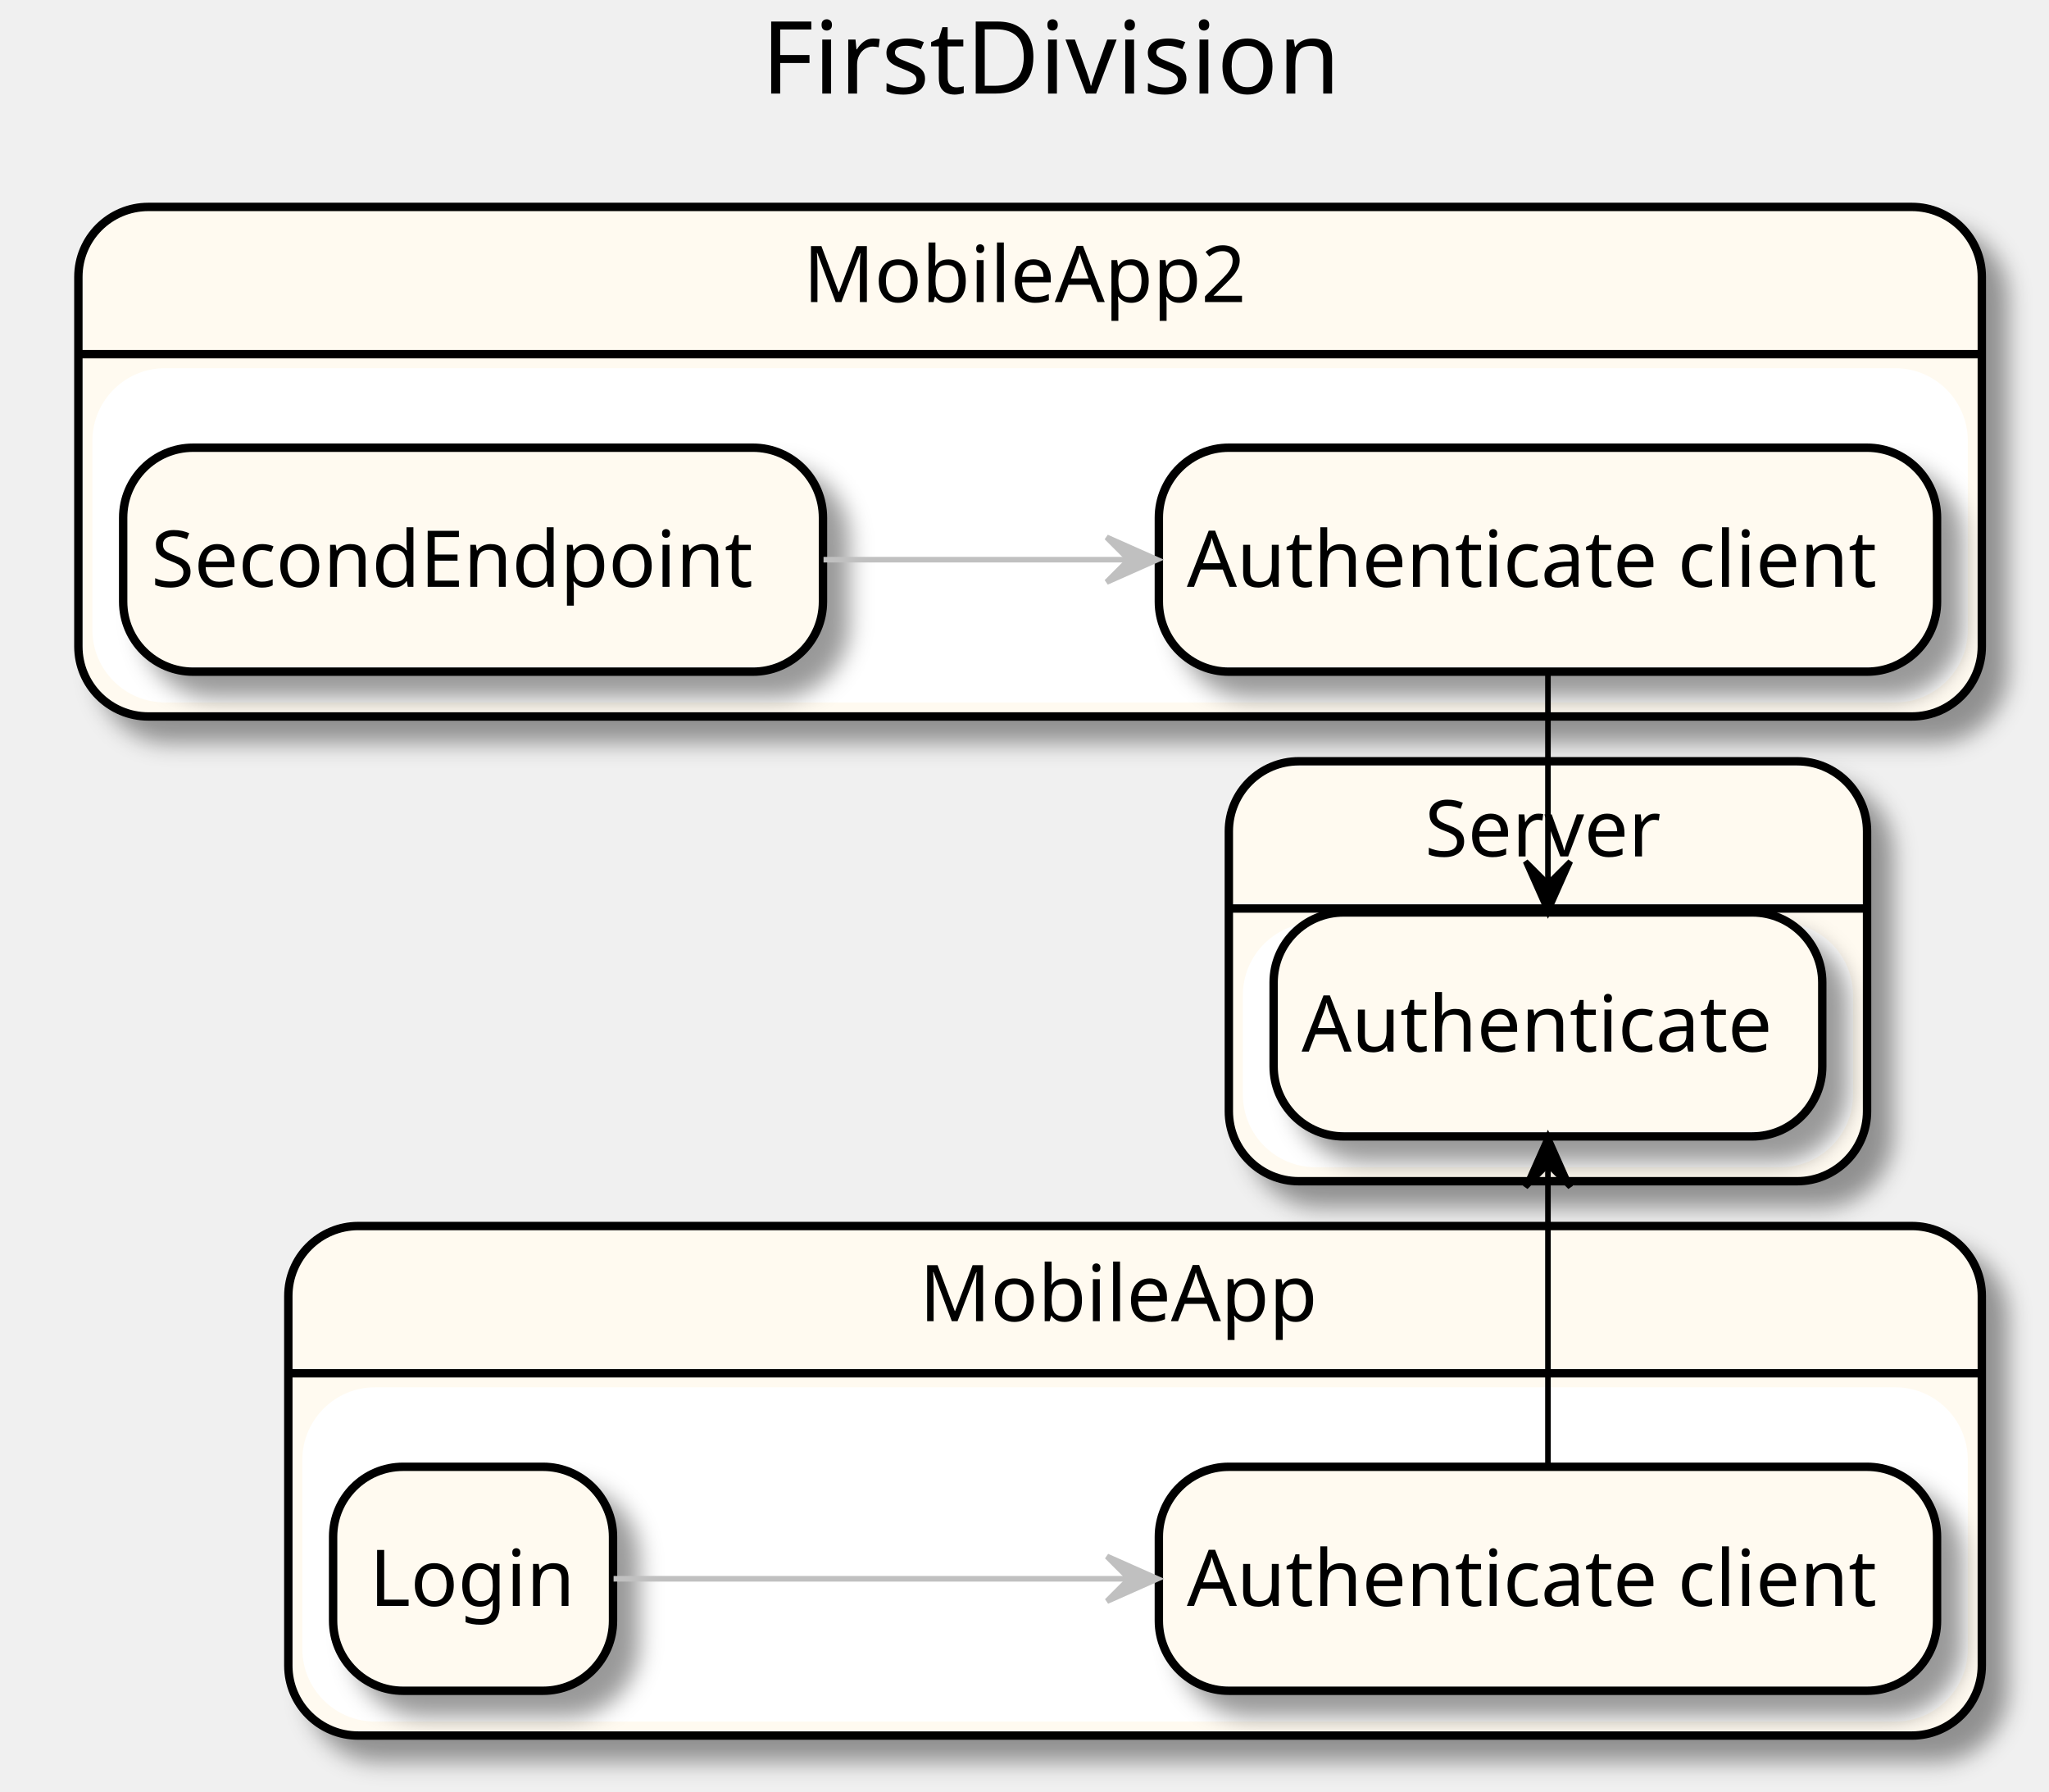
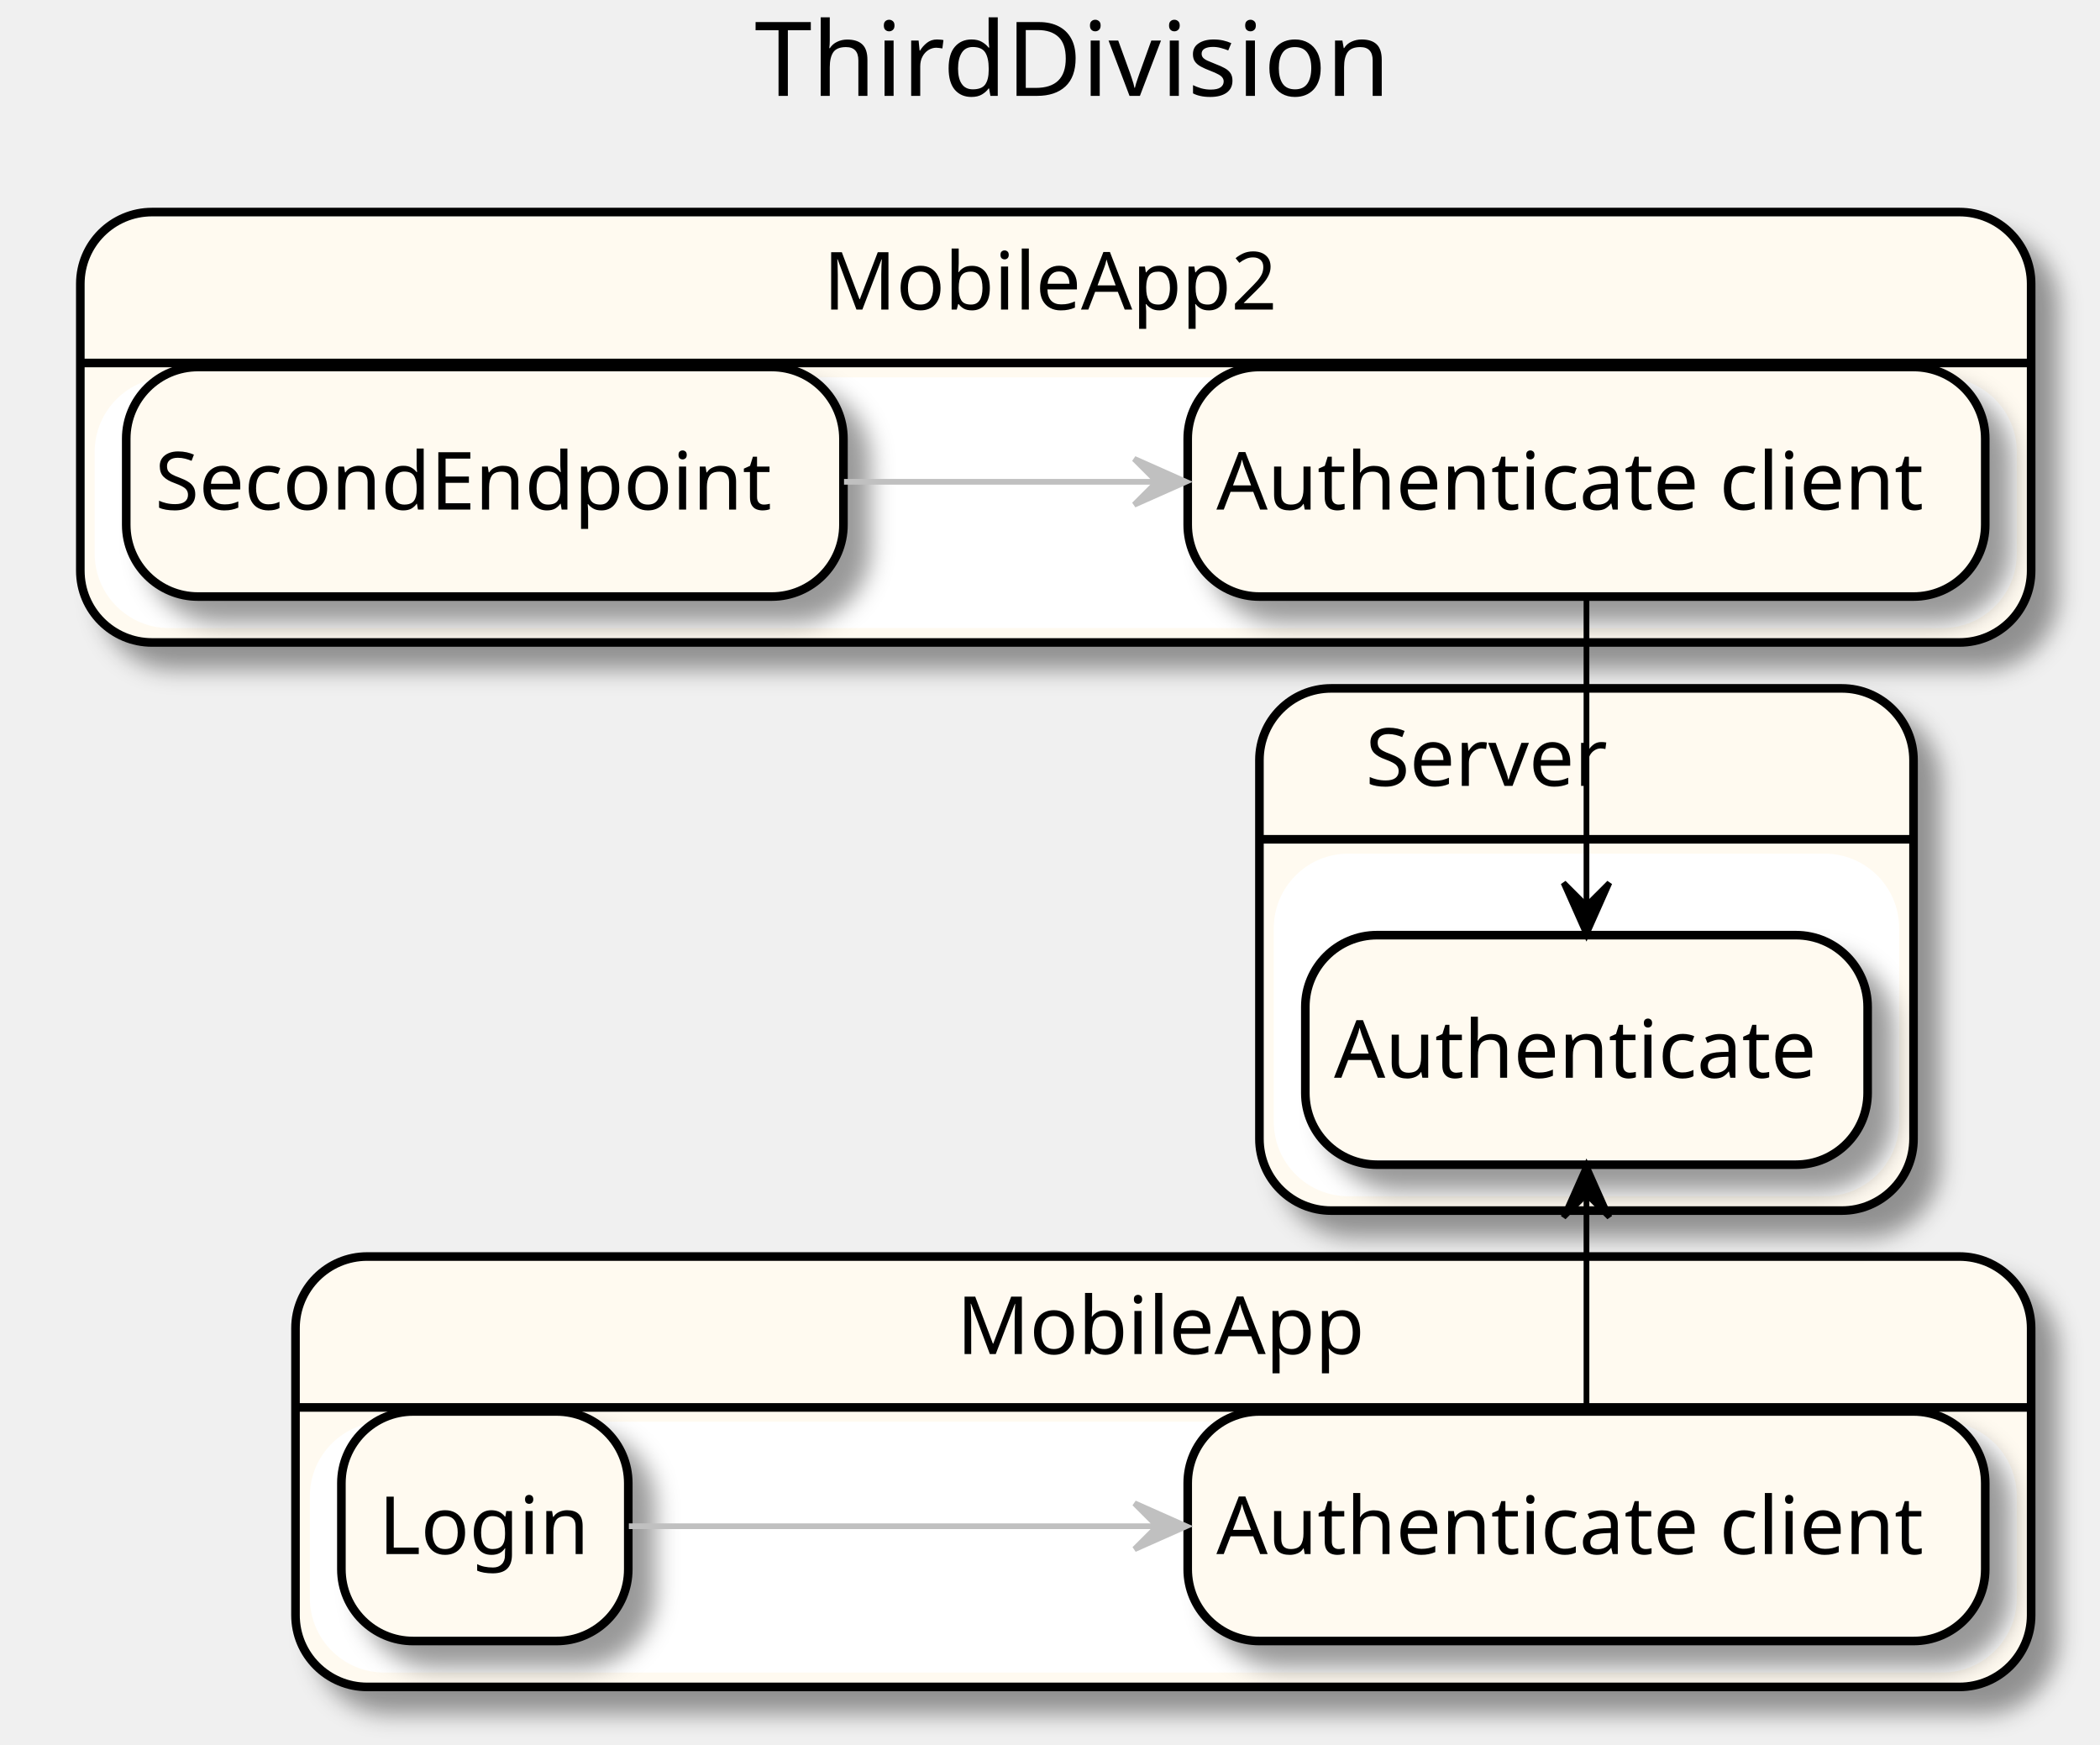
- <svg xmlns="http://www.w3.org/2000/svg" contentScriptType="application/ecmascript" contentStyleType="text/css" height="320px" preserveAspectRatio="none" style="width:366px;height:320px;" version="1.1" viewBox="0 0 366 320" width="366px" zoomAndPan="magnify">
+ <svg xmlns="http://www.w3.org/2000/svg" contentScriptType="application/ecmascript" contentStyleType="text/css" height="304px" preserveAspectRatio="none" style="width:366px;height:304px;" version="1.1" viewBox="0 0 366 304" width="366px" zoomAndPan="magnify">
  <defs>
-     <filter height="300%" id="f1r19et0ckgh4h" width="300%" x="-1" y="-1">
+     <filter height="300%" id="futi05fps9k2a" width="300%" x="-1" y="-1">
      <feGaussianBlur result="blurOut" stdDeviation="2.0" />
      <feColorMatrix in="blurOut" result="blurOut2" type="matrix" values="0 0 0 0 0 0 0 0 0 0 0 0 0 0 0 0 0 0 .4 0" />
      <feOffset dx="4.0" dy="4.0" in="blurOut2" result="blurOut3" />
      <feBlend in="SourceGraphic" in2="blurOut3" mode="normal" />
    </filter>
  </defs>
  <g>
-     <text fill="#000000" font-family="sans-serif" font-size="18" lengthAdjust="spacingAndGlyphs" textLength="108" x="136" y="16.708">FirstDivision</text>
-     <rect fill="#FFFAF0" filter="url(#f1r19et0ckgh4h)" height="91" rx="12.5" ry="12.5" style="stroke: #000000; stroke-width: 1.5;" width="302.5" x="51.5" y="218.953" />
-     <rect fill="#FFFFFF" height="58.703" rx="12.5" ry="12.5" style="stroke: #FFFFFF; stroke-width: 1.0;" width="296.5" x="54.5" y="248.25" />
+     <text fill="#000000" font-family="sans-serif" font-size="18" lengthAdjust="spacingAndGlyphs" textLength="117" x="131.5" y="16.708">ThirdDivision</text>
+     <rect fill="#FFFAF0" filter="url(#futi05fps9k2a)" height="75" rx="12.5" ry="12.5" style="stroke: #000000; stroke-width: 1.5;" width="302.5" x="51.5" y="218.953" />
+     <rect fill="#FFFFFF" height="42.703" rx="12.5" ry="12.5" style="stroke: #FFFFFF; stroke-width: 1.0;" width="296.5" x="54.5" y="248.25" />
    <line style="stroke: #000000; stroke-width: 1.5;" x1="51.5" x2="354" y1="245.25" y2="245.25" />
-     <text fill="#000000" font-family="sans-serif" font-size="14" lengthAdjust="spacingAndGlyphs" textLength="72" x="164.25" y="235.948">MobileApp</text>
-     <rect fill="#FFFAF0" filter="url(#f1r19et0ckgh4h)" height="91" rx="12.5" ry="12.5" style="stroke: #000000; stroke-width: 1.5;" width="340" x="14" y="36.953" />
-     <rect fill="#FFFFFF" height="58.703" rx="12.5" ry="12.5" style="stroke: #FFFFFF; stroke-width: 1.0;" width="334" x="17" y="66.25" />
+     <text fill="#000000" font-family="sans-serif" font-size="14" lengthAdjust="spacingAndGlyphs" textLength="72" x="166.75" y="235.948">MobileApp</text>
+     <rect fill="#FFFAF0" filter="url(#futi05fps9k2a)" height="75" rx="12.5" ry="12.5" style="stroke: #000000; stroke-width: 1.5;" width="340" x="14" y="36.953" />
+     <rect fill="#FFFFFF" height="42.703" rx="12.5" ry="12.5" style="stroke: #FFFFFF; stroke-width: 1.0;" width="334" x="17" y="66.25" />
    <line style="stroke: #000000; stroke-width: 1.5;" x1="14" x2="354" y1="63.25" y2="63.25" />
    <text fill="#000000" font-family="sans-serif" font-size="14" lengthAdjust="spacingAndGlyphs" textLength="81" x="143.5" y="53.948">MobileApp2</text>
-     <rect fill="#FFFAF0" filter="url(#f1r19et0ckgh4h)" height="75" rx="12.5" ry="12.5" style="stroke: #000000; stroke-width: 1.5;" width="114" x="219.5" y="135.953" />
-     <rect fill="#FFFFFF" height="42.703" rx="12.5" ry="12.5" style="stroke: #FFFFFF; stroke-width: 1.0;" width="108" x="222.5" y="165.25" />
-     <line style="stroke: #000000; stroke-width: 1.5;" x1="219.5" x2="333.5" y1="162.25" y2="162.25" />
-     <text fill="#000000" font-family="sans-serif" font-size="14" lengthAdjust="spacingAndGlyphs" textLength="44" x="254.5" y="152.948">Server</text>
-     <rect fill="#FFFAF0" filter="url(#f1r19et0ckgh4h)" height="40" rx="12.5" ry="12.5" style="stroke: #000000; stroke-width: 1.5;" width="139" x="207" y="261.953" />
-     <text fill="#000000" font-family="sans-serif" font-size="14" lengthAdjust="spacingAndGlyphs" textLength="129" x="212" y="286.8">Authenticate client</text>
-     <rect fill="#FFFAF0" filter="url(#f1r19et0ckgh4h)" height="40" rx="12.5" ry="12.5" style="stroke: #000000; stroke-width: 1.5;" width="50" x="59.5" y="261.953" />
-     <text fill="#000000" font-family="sans-serif" font-size="14" lengthAdjust="spacingAndGlyphs" textLength="37" x="66" y="286.8">Login</text>
-     <rect fill="#FFFAF0" filter="url(#f1r19et0ckgh4h)" height="40" rx="12.5" ry="12.5" style="stroke: #000000; stroke-width: 1.5;" width="139" x="207" y="79.953" />
-     <text fill="#000000" font-family="sans-serif" font-size="14" lengthAdjust="spacingAndGlyphs" textLength="129" x="212" y="104.8">Authenticate client</text>
-     <rect fill="#FFFAF0" filter="url(#f1r19et0ckgh4h)" height="40" rx="12.5" ry="12.5" style="stroke: #000000; stroke-width: 1.5;" width="125" x="22" y="79.953" />
-     <text fill="#000000" font-family="sans-serif" font-size="14" lengthAdjust="spacingAndGlyphs" textLength="115" x="27" y="104.8">SecondEndpoint</text>
-     <rect fill="#FFFAF0" filter="url(#f1r19et0ckgh4h)" height="40" rx="12.5" ry="12.5" style="stroke: #000000; stroke-width: 1.5;" width="98" x="227.5" y="162.953" />
+     <rect fill="#FFFAF0" filter="url(#futi05fps9k2a)" height="91" rx="12.5" ry="12.5" style="stroke: #000000; stroke-width: 1.5;" width="114" x="219.5" y="119.953" />
+     <rect fill="#FFFFFF" height="58.703" rx="12.5" ry="12.5" style="stroke: #FFFFFF; stroke-width: 1.0;" width="108" x="222.5" y="149.25" />
+     <line style="stroke: #000000; stroke-width: 1.5;" x1="219.5" x2="333.5" y1="146.25" y2="146.25" />
+     <text fill="#000000" font-family="sans-serif" font-size="14" lengthAdjust="spacingAndGlyphs" textLength="44" x="238" y="136.948">Server</text>
+     <rect fill="#FFFAF0" filter="url(#futi05fps9k2a)" height="40" rx="12.5" ry="12.5" style="stroke: #000000; stroke-width: 1.5;" width="139" x="207" y="245.953" />
+     <text fill="#000000" font-family="sans-serif" font-size="14" lengthAdjust="spacingAndGlyphs" textLength="129" x="212" y="270.8">Authenticate client</text>
+     <rect fill="#FFFAF0" filter="url(#futi05fps9k2a)" height="40" rx="12.5" ry="12.5" style="stroke: #000000; stroke-width: 1.5;" width="50" x="59.5" y="245.953" />
+     <text fill="#000000" font-family="sans-serif" font-size="14" lengthAdjust="spacingAndGlyphs" textLength="37" x="66" y="270.8">Login</text>
+     <rect fill="#FFFAF0" filter="url(#futi05fps9k2a)" height="40" rx="12.5" ry="12.5" style="stroke: #000000; stroke-width: 1.5;" width="139" x="207" y="63.953" />
+     <text fill="#000000" font-family="sans-serif" font-size="14" lengthAdjust="spacingAndGlyphs" textLength="129" x="212" y="88.8">Authenticate client</text>
+     <rect fill="#FFFAF0" filter="url(#futi05fps9k2a)" height="40" rx="12.5" ry="12.5" style="stroke: #000000; stroke-width: 1.5;" width="125" x="22" y="63.953" />
+     <text fill="#000000" font-family="sans-serif" font-size="14" lengthAdjust="spacingAndGlyphs" textLength="115" x="27" y="88.8">SecondEndpoint</text>
+     <rect fill="#FFFAF0" filter="url(#futi05fps9k2a)" height="40" rx="12.5" ry="12.5" style="stroke: #000000; stroke-width: 1.5;" width="98" x="227.5" y="162.953" />
    <text fill="#000000" font-family="sans-serif" font-size="14" lengthAdjust="spacingAndGlyphs" textLength="88" x="232.5" y="187.8">Authenticate</text>
-     <path d="M109.601,281.953 C132.95,281.953 168.943,281.953 201.535,281.953 " fill="none" id="_1-&gt;_0" style="stroke: #C0C0C0; stroke-width: 1.0;" />
-     <polygon fill="#C0C0C0" points="206.734,281.953,197.734,277.953,201.734,281.953,197.734,285.953,206.734,281.953" style="stroke: #C0C0C0; stroke-width: 1.0;" />
-     <path d="M276.5,261.844 C276.5,243.91 276.5,225.976 276.5,208.042 " fill="none" id="_0-&gt;_4" style="stroke: #000000; stroke-width: 1.0;" />
-     <polygon fill="#000000" points="276.5,202.984,272.5,211.984,276.5,207.984,280.5,211.984,276.5,202.984" style="stroke: #000000; stroke-width: 1.0;" />
-     <path d="M147.102,99.953 C164.507,99.953 183.585,99.953 201.617,99.953 " fill="none" id="_3-&gt;_2" style="stroke: #C0C0C0; stroke-width: 1.0;" />
-     <polygon fill="#C0C0C0" points="206.673,99.953,197.673,95.953,201.673,99.953,197.673,103.953,206.673,99.953" style="stroke: #C0C0C0; stroke-width: 1.0;" />
-     <path d="M276.5,120.1 C276.5,132.681 276.5,145.261 276.5,157.842 " fill="none" id="_2-&gt;_4" style="stroke: #000000; stroke-width: 1.0;" />
-     <polygon fill="#000000" points="276.5,162.851,280.5,153.851,276.5,157.851,272.5,153.851,276.5,162.851" style="stroke: #000000; stroke-width: 1.0;" />
+     <path d="M109.601,265.953 C132.95,265.953 168.943,265.953 201.535,265.953 " fill="none" id="_1-&gt;_0" style="stroke: #C0C0C0; stroke-width: 1.0;" />
+     <polygon fill="#C0C0C0" points="206.734,265.953,197.734,261.953,201.734,265.953,197.734,269.953,206.734,265.953" style="stroke: #C0C0C0; stroke-width: 1.0;" />
+     <path d="M276.5,245.851 C276.5,233.271 276.5,220.691 276.5,208.11 " fill="none" id="_0-&gt;_4" style="stroke: #000000; stroke-width: 1.0;" />
+     <polygon fill="#000000" points="276.5,203.1,272.5,212.1,276.5,208.1,280.5,212.1,276.5,203.1" style="stroke: #000000; stroke-width: 1.0;" />
+     <path d="M147.102,83.953 C164.507,83.953 183.585,83.953 201.617,83.953 " fill="none" id="_3-&gt;_2" style="stroke: #C0C0C0; stroke-width: 1.0;" />
+     <polygon fill="#C0C0C0" points="206.673,83.953,197.673,79.953,201.673,83.953,197.673,87.953,206.673,83.953" style="stroke: #C0C0C0; stroke-width: 1.0;" />
+     <path d="M276.5,103.984 C276.5,121.918 276.5,139.852 276.5,157.786 " fill="none" id="_2-&gt;_4" style="stroke: #000000; stroke-width: 1.0;" />
+     <polygon fill="#000000" points="276.5,162.844,280.5,153.844,276.5,157.844,272.5,153.844,276.5,162.844" style="stroke: #000000; stroke-width: 1.0;" />
  </g>
</svg>
